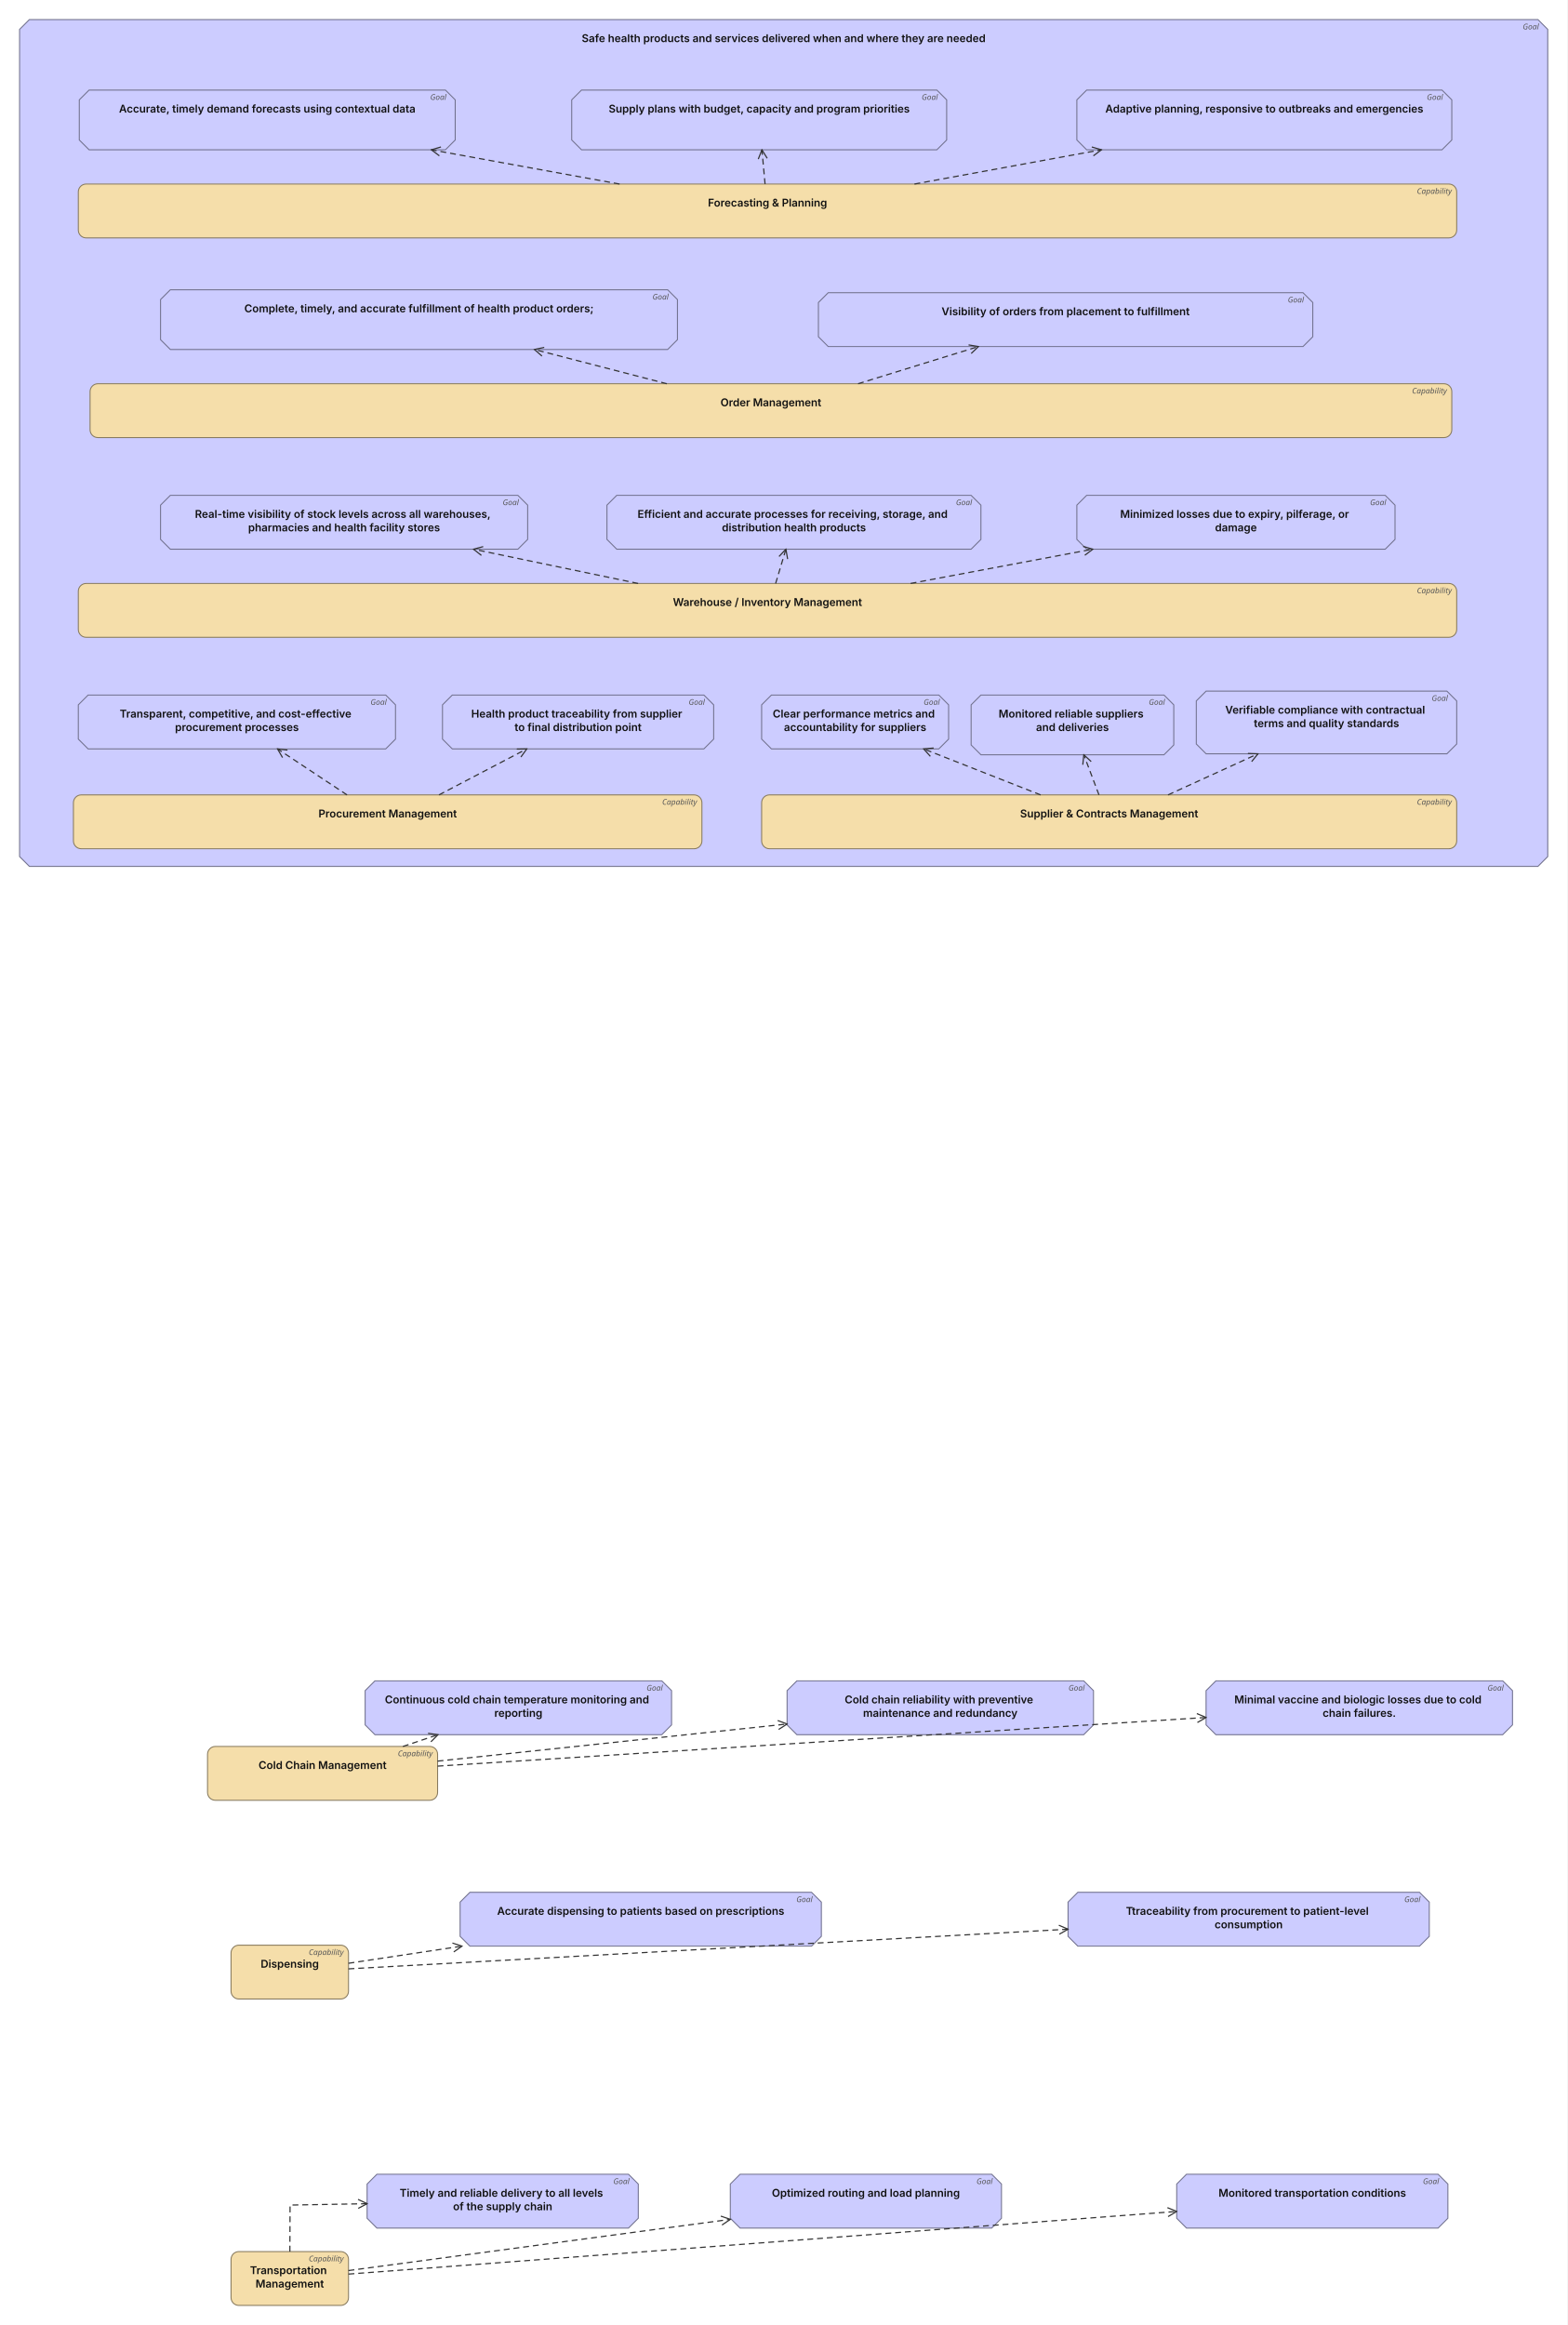
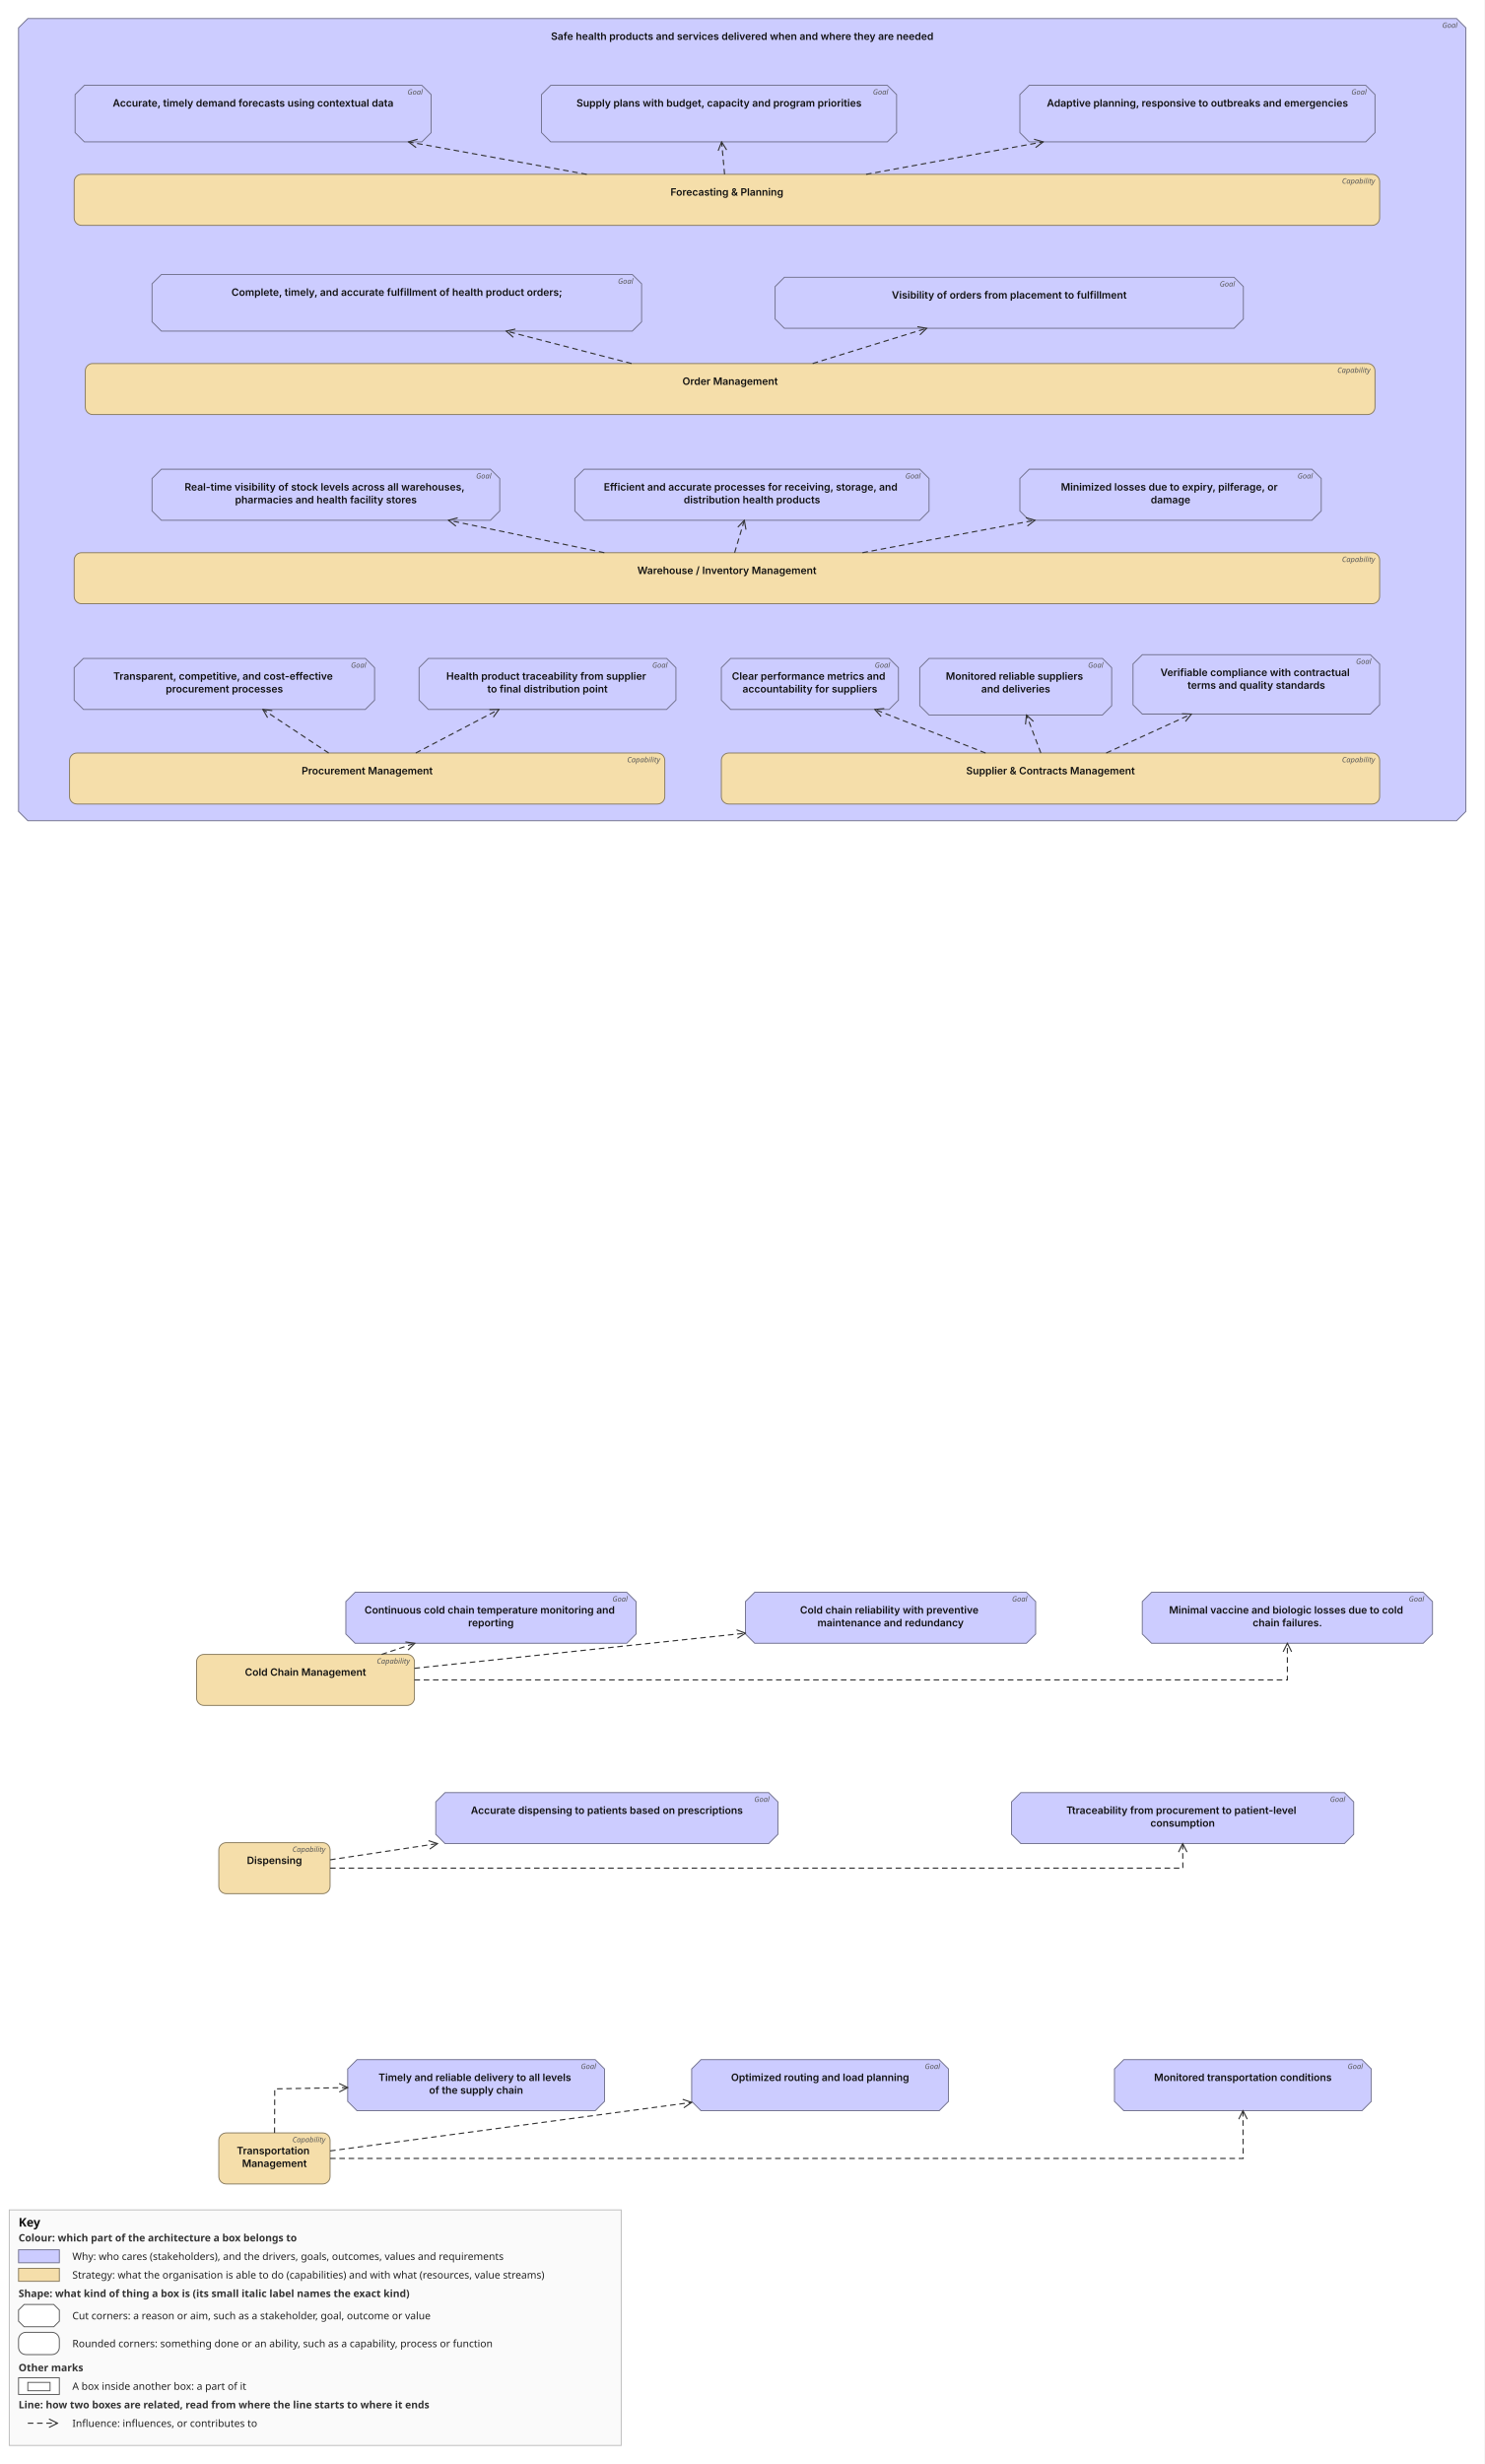
- <svg xmlns="http://www.w3.org/2000/svg" viewBox="40 16 1601 2375" width="1601" height="2375" role="img" aria-labelledby="av-title">
+ <svg xmlns="http://www.w3.org/2000/svg" viewBox="40 16 1601 2657" width="1601" height="2657" role="img" aria-labelledby="av-title">
  <style>
.av-name{font:600 11px system-ui,-apple-system,"Segoe UI",sans-serif;fill:#111}
.av-type{font:italic 8px system-ui,sans-serif;fill:#555}
.av-group{font:600 11px system-ui,sans-serif;fill:#333}
.av-note{font:10px system-ui,sans-serif;fill:#222}
+ .av-key{font:11px system-ui,sans-serif;fill:#222}
+ .av-keyh{font:600 11px system-ui,sans-serif;fill:#333}
+ .av-keyt{font:700 13px system-ui,sans-serif;fill:#111}
.av-rel{font:9px system-ui,sans-serif;fill:#333;paint-order:stroke;stroke:#fff;stroke-width:3px}
a:hover rect,a:hover polygon,a:focus rect,a:focus polygon{stroke:#06c;stroke-width:2.5}
</style>
  <defs>
    <marker id="arrow-open" viewBox="0 0 12 12" refX="11" refY="6" markerWidth="11" markerHeight="11" orient="auto-start-reverse" markerUnits="userSpaceOnUse">
      <path d="M1 1 L11 6 L1 11" fill="none" stroke="#333" stroke-width="1.3" />
    </marker>
    <marker id="arrow-filled" viewBox="0 0 12 12" refX="11" refY="6" markerWidth="11" markerHeight="11" orient="auto-start-reverse" markerUnits="userSpaceOnUse">
      <path d="M1 1 L11 6 L1 11 Z" fill="#333" />
    </marker>
    <marker id="arrow-small" viewBox="0 0 10 10" refX="9" refY="5" markerWidth="8" markerHeight="8" orient="auto-start-reverse" markerUnits="userSpaceOnUse">
      <path d="M1 1 L9 5 L1 9" fill="none" stroke="#333" stroke-width="1.2" />
    </marker>
    <marker id="triangle-hollow" viewBox="0 0 14 14" refX="13" refY="7" markerWidth="13" markerHeight="13" orient="auto-start-reverse" markerUnits="userSpaceOnUse">
      <path d="M1 1 L13 7 L1 13 Z" fill="#fff" stroke="#333" stroke-width="1.2" />
    </marker>
    <marker id="diamond-filled" viewBox="0 0 16 10" refX="1" refY="5" markerWidth="16" markerHeight="10" orient="auto-start-reverse" markerUnits="userSpaceOnUse">
      <path d="M1 5 L8 1 L15 5 L8 9 Z" fill="#333" />
    </marker>
    <marker id="diamond-hollow" viewBox="0 0 16 10" refX="1" refY="5" markerWidth="16" markerHeight="10" orient="auto-start-reverse" markerUnits="userSpaceOnUse">
      <path d="M1 5 L8 1 L15 5 L8 9 Z" fill="#fff" stroke="#333" stroke-width="1.2" />
    </marker>
    <marker id="dot" viewBox="0 0 8 8" refX="4" refY="4" markerWidth="7" markerHeight="7" orient="auto" markerUnits="userSpaceOnUse">
      <circle cx="4" cy="4" r="3.2" fill="#333" />
    </marker>
    <pattern id="missing" width="8" height="8" patternUnits="userSpaceOnUse" patternTransform="rotate(45)">
      <rect width="8" height="8" fill="#fff" />
      <line x1="0" y1="0" x2="0" y2="8" stroke="#d33" stroke-width="2" />
    </pattern>
  </defs>
-   <rect x="40" y="16" width="1601" height="2375" fill="#fff" />
-   <a href="../../../en/dpi-h-ra/archimate/0.2.0/elements/id-3fd56c1375c44038a7d61f56715945ea/" target="_top">
+   <rect x="40" y="16" width="1601" height="2657" fill="#fff" />
+   <a href="../../../en/dpi-h-ra/archimate/0.2.0/elements/safe-health-products-and-services-delivered-when-and-where/" target="_top">
    <polygon points="70,36 1611,36 1621,46 1621,891 1611,901 70,901 60,891 60,46" fill="#ccccff" stroke="#70708c" stroke-width="1" />
    <text class="av-type" x="1612" y="46" text-anchor="end">Goal</text>
    <text class="av-name" x="840.5" y="59" text-anchor="middle">
      <tspan x="840.5" dy="0">Safe health products and services delivered when and where they are needed</tspan>
    </text>
  </a>
-   <a href="../../../en/dpi-h-ra/archimate/0.2.0/elements/id-bec80863d13c42dd85e3df25cd911478/" target="_top">
+   <a href="../../../en/dpi-h-ra/archimate/0.2.0/elements/accurate-timely-demand-forecasts-using-contextual-data/" target="_top">
    <polygon points="131,108 495,108 505,118 505,159 495,169 131,169 121,159 121,118" fill="#ccccff" stroke="#70708c" stroke-width="1" />
    <text class="av-type" x="496" y="118" text-anchor="end">Goal</text>
    <text class="av-name" x="313" y="131" text-anchor="middle">
      <tspan x="313" dy="0">Accurate, timely demand forecasts using contextual data</tspan>
    </text>
  </a>
-   <a href="../../../en/dpi-h-ra/archimate/0.2.0/elements/id-e48158364b4f4d42bf870ad246a0a75b/" target="_top">
+   <a href="../../../en/dpi-h-ra/archimate/0.2.0/elements/supply-plans-with-budget-capacity-and-program-priorities/" target="_top">
    <polygon points="634,108 997,108 1007,118 1007,159 997,169 634,169 624,159 624,118" fill="#ccccff" stroke="#70708c" stroke-width="1" />
    <text class="av-type" x="998" y="118" text-anchor="end">Goal</text>
    <text class="av-name" x="815.5" y="131" text-anchor="middle">
      <tspan x="815.5" dy="0">Supply plans with budget, capacity and program priorities</tspan>
    </text>
  </a>
-   <a href="../../../en/dpi-h-ra/archimate/0.2.0/elements/id-0c7a544f41c64d959ec448b9e152de0a/" target="_top">
+   <a href="../../../en/dpi-h-ra/archimate/0.2.0/elements/adaptive-planning-responsive-to-outbreaks-and-emergencies/" target="_top">
    <polygon points="1150,108 1513,108 1523,118 1523,159 1513,169 1150,169 1140,159 1140,118" fill="#ccccff" stroke="#70708c" stroke-width="1" />
    <text class="av-type" x="1514" y="118" text-anchor="end">Goal</text>
    <text class="av-name" x="1331.5" y="131" text-anchor="middle">
      <tspan x="1331.5" dy="0">Adaptive planning, responsive to outbreaks and emergencies</tspan>
    </text>
  </a>
-   <a href="../../../en/dpi-h-ra/archimate/0.2.0/elements/id-e53b31972646454384c78f3380f5c40e/" target="_top">
+   <a href="../../../en/dpi-h-ra/archimate/0.2.0/elements/forecasting-planning/" target="_top">
    <rect x="120" y="204" width="1408" height="55" rx="8" fill="#f5deaa" stroke="#877a5e" stroke-width="1" />
    <text class="av-type" x="1523" y="214" text-anchor="end">Capability</text>
    <text class="av-name" x="824" y="227" text-anchor="middle">
      <tspan x="824" dy="0">Forecasting &amp; Planning</tspan>
    </text>
  </a>
-   <a href="../../../en/dpi-h-ra/archimate/0.2.0/elements/id-f9c2f2cd09fd4799ac06f33ed88bb61c/" target="_top">
+   <a href="../../../en/dpi-h-ra/archimate/0.2.0/elements/order-management/" target="_top">
    <rect x="132" y="408" width="1391" height="55" rx="8" fill="#f5deaa" stroke="#877a5e" stroke-width="1" />
    <text class="av-type" x="1518" y="418" text-anchor="end">Capability</text>
    <text class="av-name" x="827.5" y="431" text-anchor="middle">
      <tspan x="827.5" dy="0">Order Management</tspan>
    </text>
  </a>
-   <a href="../../../en/dpi-h-ra/archimate/0.2.0/elements/id-88dfd0a869354490ae75e095d940582a/" target="_top">
+   <a href="../../../en/dpi-h-ra/archimate/0.2.0/elements/complete-timely-and-accurate-fulfillment-of-health-product/" target="_top">
    <polygon points="214,312 722,312 732,322 732,363 722,373 214,373 204,363 204,322" fill="#ccccff" stroke="#70708c" stroke-width="1" />
    <text class="av-type" x="723" y="322" text-anchor="end">Goal</text>
    <text class="av-name" x="468" y="335" text-anchor="middle">
      <tspan x="468" dy="0">Complete, timely, and accurate fulfillment of health product orders;</tspan>
    </text>
  </a>
-   <a href="../../../en/dpi-h-ra/archimate/0.2.0/elements/id-a0d3c79cdc2840eaaf8927f96ec65a2d/" target="_top">
+   <a href="../../../en/dpi-h-ra/archimate/0.2.0/elements/visibility-of-orders-from-placement-to-fulfillment/" target="_top">
    <polygon points="886,315 1371,315 1381,325 1381,360 1371,370 886,370 876,360 876,325" fill="#ccccff" stroke="#70708c" stroke-width="1" />
    <text class="av-type" x="1372" y="325" text-anchor="end">Goal</text>
    <text class="av-name" x="1128.5" y="338" text-anchor="middle">
      <tspan x="1128.5" dy="0">Visibility of orders from placement to fulfillment</tspan>
    </text>
  </a>
-   <a href="../../../en/dpi-h-ra/archimate/0.2.0/elements/id-2d603034c4194b058762690fd6415ff0/" target="_top">
+   <a href="../../../en/dpi-h-ra/archimate/0.2.0/elements/warehouse-inventory-management/" target="_top">
    <rect x="120" y="612" width="1408" height="55" rx="8" fill="#f5deaa" stroke="#877a5e" stroke-width="1" />
    <text class="av-type" x="1523" y="622" text-anchor="end">Capability</text>
    <text class="av-name" x="824" y="635" text-anchor="middle">
      <tspan x="824" dy="0">Warehouse / Inventory Management</tspan>
    </text>
  </a>
-   <a href="../../../en/dpi-h-ra/archimate/0.2.0/elements/id-0c2dc1785bbc4274b810f7d974fadc9b/" target="_top">
+   <a href="../../../en/dpi-h-ra/archimate/0.2.0/elements/real-time-visibility-of-stock-levels-across-all-warehouses/" target="_top">
    <polygon points="214,522 569,522 579,532 579,567 569,577 214,577 204,567 204,532" fill="#ccccff" stroke="#70708c" stroke-width="1" />
    <text class="av-type" x="570" y="532" text-anchor="end">Goal</text>
    <text class="av-name" x="391.5" y="545" text-anchor="middle">
      <tspan x="391.5" dy="0">Real-time visibility of stock levels across all warehouses,</tspan>
      <tspan x="391.5" dy="13.75">pharmacies and health facility stores</tspan>
    </text>
  </a>
-   <a href="../../../en/dpi-h-ra/archimate/0.2.0/elements/id-3c1ffe1cbc8944b4bd1e6075b0eac9e1/" target="_top">
+   <a href="../../../en/dpi-h-ra/archimate/0.2.0/elements/efficient-and-accurate-processes-for-receiving-storage-and/" target="_top">
    <polygon points="670,522 1032,522 1042,532 1042,567 1032,577 670,577 660,567 660,532" fill="#ccccff" stroke="#70708c" stroke-width="1" />
    <text class="av-type" x="1033" y="532" text-anchor="end">Goal</text>
    <text class="av-name" x="851" y="545" text-anchor="middle">
      <tspan x="851" dy="0">Efficient and accurate processes for receiving, storage, and</tspan>
      <tspan x="851" dy="13.75">distribution health products</tspan>
    </text>
  </a>
-   <a href="../../../en/dpi-h-ra/archimate/0.2.0/elements/id-72c9ea29b0c24074bc555c3b3201e617/" target="_top">
+   <a href="../../../en/dpi-h-ra/archimate/0.2.0/elements/minimized-losses-due-to-expiry-pilferage-or-damage/" target="_top">
    <polygon points="1150,522 1455,522 1465,532 1465,567 1455,577 1150,577 1140,567 1140,532" fill="#ccccff" stroke="#70708c" stroke-width="1" />
    <text class="av-type" x="1456" y="532" text-anchor="end">Goal</text>
    <text class="av-name" x="1302.5" y="545" text-anchor="middle">
      <tspan x="1302.5" dy="0">Minimized losses due to expiry, pilferage, or</tspan>
      <tspan x="1302.5" dy="13.75">damage</tspan>
    </text>
  </a>
-   <a href="../../../en/dpi-h-ra/archimate/0.2.0/elements/id-9825f8c281d74fa5a9ec0171e246fb27/" target="_top">
+   <a href="../../../en/dpi-h-ra/archimate/0.2.0/elements/procurement-management/" target="_top">
    <rect x="115" y="828" width="642" height="55" rx="8" fill="#f5deaa" stroke="#877a5e" stroke-width="1" />
    <text class="av-type" x="752" y="838" text-anchor="end">Capability</text>
    <text class="av-name" x="436" y="851" text-anchor="middle">
      <tspan x="436" dy="0">Procurement Management</tspan>
    </text>
  </a>
-   <a href="../../../en/dpi-h-ra/archimate/0.2.0/elements/id-cc8f986da3c64f6eb50fea04473a596c/" target="_top">
+   <a href="../../../en/dpi-h-ra/archimate/0.2.0/elements/transparent-competitive-and-cost-effective-procurement/" target="_top">
    <polygon points="130,726 434,726 444,736 444,771 434,781 130,781 120,771 120,736" fill="#ccccff" stroke="#70708c" stroke-width="1" />
    <text class="av-type" x="435" y="736" text-anchor="end">Goal</text>
    <text class="av-name" x="282" y="749" text-anchor="middle">
      <tspan x="282" dy="0">Transparent, competitive, and cost-effective</tspan>
      <tspan x="282" dy="13.75">procurement processes</tspan>
    </text>
  </a>
-   <a href="../../../en/dpi-h-ra/archimate/0.2.0/elements/id-1ea61b96bda34536937bf1783d3c4f22/" target="_top">
+   <a href="../../../en/dpi-h-ra/archimate/0.2.0/elements/health-product-traceability-from-supplier-to-final/" target="_top">
    <polygon points="502,726 759,726 769,736 769,771 759,781 502,781 492,771 492,736" fill="#ccccff" stroke="#70708c" stroke-width="1" />
    <text class="av-type" x="760" y="736" text-anchor="end">Goal</text>
    <text class="av-name" x="630.5" y="749" text-anchor="middle">
      <tspan x="630.5" dy="0">Health product traceability from supplier</tspan>
      <tspan x="630.5" dy="13.75">to final distribution point</tspan>
    </text>
  </a>
-   <a href="../../../en/dpi-h-ra/archimate/0.2.0/elements/id-f3331a72444d4cc49391c25e0f7745fd/" target="_top">
+   <a href="../../../en/dpi-h-ra/archimate/0.2.0/elements/supplier-contracts-management/" target="_top">
    <rect x="818" y="828" width="710" height="55" rx="8" fill="#f5deaa" stroke="#877a5e" stroke-width="1" />
    <text class="av-type" x="1523" y="838" text-anchor="end">Capability</text>
    <text class="av-name" x="1173" y="851" text-anchor="middle">
      <tspan x="1173" dy="0">Supplier &amp; Contracts Management</tspan>
    </text>
  </a>
-   <a href="../../../en/dpi-h-ra/archimate/0.2.0/elements/id-611f30aa79e949439f93e4f06bd82e48/" target="_top">
+   <a href="../../../en/dpi-h-ra/archimate/0.2.0/elements/clear-performance-metrics-and-accountability-for-suppliers/" target="_top">
    <polygon points="828,726 999,726 1009,736 1009,771 999,781 828,781 818,771 818,736" fill="#ccccff" stroke="#70708c" stroke-width="1" />
    <text class="av-type" x="1000" y="736" text-anchor="end">Goal</text>
    <text class="av-name" x="913.5" y="749" text-anchor="middle">
      <tspan x="913.5" dy="0">Clear performance metrics and</tspan>
      <tspan x="913.5" dy="13.75">accountability for suppliers</tspan>
    </text>
  </a>
-   <a href="../../../en/dpi-h-ra/archimate/0.2.0/elements/id-0cf148cf09914184972be4bdaee43394/" target="_top">
+   <a href="../../../en/dpi-h-ra/archimate/0.2.0/elements/monitored-reliable-suppliers-and-deliveries/" target="_top">
    <polygon points="1042,726 1229,726 1239,736 1239,777 1229,787 1042,787 1032,777 1032,736" fill="#ccccff" stroke="#70708c" stroke-width="1" />
    <text class="av-type" x="1230" y="736" text-anchor="end">Goal</text>
    <text class="av-name" x="1135.5" y="749" text-anchor="middle">
      <tspan x="1135.5" dy="0">Monitored reliable suppliers</tspan>
      <tspan x="1135.5" dy="13.75">and deliveries</tspan>
    </text>
  </a>
-   <a href="../../../en/dpi-h-ra/archimate/0.2.0/elements/id-689e8648bcce42e695cd6512579b30a7/" target="_top">
+   <a href="../../../en/dpi-h-ra/archimate/0.2.0/elements/verifiable-compliance-with-contractual-terms-and-quality/" target="_top">
    <polygon points="1272,722 1518,722 1528,732 1528,776 1518,786 1272,786 1262,776 1262,732" fill="#ccccff" stroke="#70708c" stroke-width="1" />
    <text class="av-type" x="1519" y="732" text-anchor="end">Goal</text>
    <text class="av-name" x="1395" y="745" text-anchor="middle">
      <tspan x="1395" dy="0">Verifiable compliance with contractual</tspan>
      <tspan x="1395" dy="13.75">terms and quality standards</tspan>
    </text>
  </a>
-   <a href="../../../en/dpi-h-ra/archimate/0.2.0/elements/id-78ec1c7fd76943298ffdeea12f7acc4d/" target="_top">
+   <a href="../../../en/dpi-h-ra/archimate/0.2.0/elements/continuous-cold-chain-temperature-monitoring-and-reporting/" target="_top">
    <polygon points="423,1733 716,1733 726,1743 726,1778 716,1788 423,1788 413,1778 413,1743" fill="#ccccff" stroke="#70708c" stroke-width="1" />
    <text class="av-type" x="717" y="1743" text-anchor="end">Goal</text>
    <text class="av-name" x="569.5" y="1756" text-anchor="middle">
      <tspan x="569.5" dy="0">Continuous cold chain temperature monitoring and</tspan>
      <tspan x="569.5" dy="13.75">reporting</tspan>
    </text>
  </a>
-   <a href="../../../en/dpi-h-ra/archimate/0.2.0/elements/id-d56dcdd2deb44ad4a88e6b573ccb7f92/" target="_top">
+   <a href="../../../en/dpi-h-ra/archimate/0.2.0/elements/cold-chain-reliability-with-preventive-maintenance-and/" target="_top">
    <polygon points="854,1733 1147,1733 1157,1743 1157,1778 1147,1788 854,1788 844,1778 844,1743" fill="#ccccff" stroke="#70708c" stroke-width="1" />
    <text class="av-type" x="1148" y="1743" text-anchor="end">Goal</text>
    <text class="av-name" x="1000.5" y="1756" text-anchor="middle">
      <tspan x="1000.5" dy="0">Cold chain reliability with preventive</tspan>
      <tspan x="1000.5" dy="13.75">maintenance and redundancy</tspan>
    </text>
  </a>
-   <a href="../../../en/dpi-h-ra/archimate/0.2.0/elements/id-3c813327c5e14e6697a0e2fb1586cd6a/" target="_top">
+   <a href="../../../en/dpi-h-ra/archimate/0.2.0/elements/minimal-vaccine-and-biologic-losses-due-to-cold-chain/" target="_top">
    <polygon points="1282,1733 1575,1733 1585,1743 1585,1778 1575,1788 1282,1788 1272,1778 1272,1743" fill="#ccccff" stroke="#70708c" stroke-width="1" />
    <text class="av-type" x="1576" y="1743" text-anchor="end">Goal</text>
    <text class="av-name" x="1428.5" y="1756" text-anchor="middle">
      <tspan x="1428.5" dy="0">Minimal vaccine and biologic losses due to cold</tspan>
      <tspan x="1428.5" dy="13.75">chain failures.</tspan>
    </text>
  </a>
-   <a href="../../../en/dpi-h-ra/archimate/0.2.0/elements/id-fb45f12f12df4939927654027e6a54e1/" target="_top">
+   <a href="../../../en/dpi-h-ra/archimate/0.2.0/elements/cold-chain-management/" target="_top">
    <rect x="252" y="1800" width="235" height="55" rx="8" fill="#f5deaa" stroke="#877a5e" stroke-width="1" />
    <text class="av-type" x="482" y="1810" text-anchor="end">Capability</text>
    <text class="av-name" x="369.5" y="1823" text-anchor="middle">
      <tspan x="369.5" dy="0">Cold Chain Management</tspan>
    </text>
  </a>
-   <a href="../../../en/dpi-h-ra/archimate/0.2.0/elements/id-7a6dff73ad9d496f9b2df94ece5a3f70/" target="_top">
+   <a href="../../../en/dpi-h-ra/archimate/0.2.0/elements/accurate-dispensing-to-patients-based-on-prescriptions/" target="_top">
    <polygon points="520,1949 869,1949 879,1959 879,1994 869,2004 520,2004 510,1994 510,1959" fill="#ccccff" stroke="#70708c" stroke-width="1" />
    <text class="av-type" x="870" y="1959" text-anchor="end">Goal</text>
    <text class="av-name" x="694.5" y="1972" text-anchor="middle">
      <tspan x="694.5" dy="0">Accurate dispensing to patients based on prescriptions</tspan>
    </text>
  </a>
-   <a href="../../../en/dpi-h-ra/archimate/0.2.0/elements/id-b6a234cbca8a47cb8aa6bdfcc7c6bc80/" target="_top">
+   <a href="../../../en/dpi-h-ra/archimate/0.2.0/elements/ttraceability-from-procurement-to-patient-level-consumption/" target="_top">
    <polygon points="1141,1949 1490,1949 1500,1959 1500,1994 1490,2004 1141,2004 1131,1994 1131,1959" fill="#ccccff" stroke="#70708c" stroke-width="1" />
    <text class="av-type" x="1491" y="1959" text-anchor="end">Goal</text>
    <text class="av-name" x="1315.5" y="1972" text-anchor="middle">
      <tspan x="1315.5" dy="0">Ttraceability from procurement to patient-level</tspan>
      <tspan x="1315.5" dy="13.75">consumption</tspan>
    </text>
  </a>
-   <a href="../../../en/dpi-h-ra/archimate/0.2.0/elements/id-f9f30d3e83e24a8daa3393eebb0838eb/" target="_top">
+   <a href="../../../en/dpi-h-ra/archimate/0.2.0/elements/dispensing/" target="_top">
    <rect x="276" y="2003" width="120" height="55" rx="8" fill="#f5deaa" stroke="#877a5e" stroke-width="1" />
    <text class="av-type" x="391" y="2013" text-anchor="end">Capability</text>
    <text class="av-name" x="336" y="2026" text-anchor="middle">
      <tspan x="336" dy="0">Dispensing</tspan>
    </text>
  </a>
-   <a href="../../../en/dpi-h-ra/archimate/0.2.0/elements/id-b37bf4947ec9430197f9056d283eb5b0/" target="_top">
+   <a href="../../../en/dpi-h-ra/archimate/0.2.0/elements/transportation-management/" target="_top">
    <rect x="276" y="2316" width="120" height="55" rx="8" fill="#f5deaa" stroke="#877a5e" stroke-width="1" />
    <text class="av-type" x="391" y="2326" text-anchor="end">Capability</text>
    <text class="av-name" x="336" y="2339" text-anchor="middle">
      <tspan x="336" dy="0">Transportation</tspan>
      <tspan x="336" dy="13.75">Management</tspan>
    </text>
  </a>
-   <a href="../../../en/dpi-h-ra/archimate/0.2.0/elements/id-48362e4151454c8a9dfae6acfb7401be/" target="_top">
+   <a href="../../../en/dpi-h-ra/archimate/0.2.0/elements/timely-and-reliable-delivery-to-all-levels-of-the-supply/" target="_top">
    <polygon points="425,2237 682,2237 692,2247 692,2282 682,2292 425,2292 415,2282 415,2247" fill="#ccccff" stroke="#70708c" stroke-width="1" />
    <text class="av-type" x="683" y="2247" text-anchor="end">Goal</text>
    <text class="av-name" x="553.5" y="2260" text-anchor="middle">
      <tspan x="553.5" dy="0">Timely and reliable delivery to all levels</tspan>
      <tspan x="553.5" dy="13.75">of the supply chain</tspan>
    </text>
  </a>
-   <a href="../../../en/dpi-h-ra/archimate/0.2.0/elements/id-2031d7ced34f4ea0ad0da9d91f5c52e1/" target="_top">
+   <a href="../../../en/dpi-h-ra/archimate/0.2.0/elements/optimized-routing-and-load-planning/" target="_top">
    <polygon points="796,2237 1053,2237 1063,2247 1063,2282 1053,2292 796,2292 786,2282 786,2247" fill="#ccccff" stroke="#70708c" stroke-width="1" />
    <text class="av-type" x="1054" y="2247" text-anchor="end">Goal</text>
    <text class="av-name" x="924.5" y="2260" text-anchor="middle">
      <tspan x="924.5" dy="0">Optimized routing and load planning</tspan>
    </text>
  </a>
-   <a href="../../../en/dpi-h-ra/archimate/0.2.0/elements/id-7677a772744241a89e0cca82c35fb07c/" target="_top">
+   <a href="../../../en/dpi-h-ra/archimate/0.2.0/elements/monitored-transportation-conditions/" target="_top">
    <polygon points="1252,2237 1509,2237 1519,2247 1519,2282 1509,2292 1252,2292 1242,2282 1242,2247" fill="#ccccff" stroke="#70708c" stroke-width="1" />
    <text class="av-type" x="1510" y="2247" text-anchor="end">Goal</text>
    <text class="av-name" x="1380.5" y="2260" text-anchor="middle">
      <tspan x="1380.5" dy="0">Monitored transportation conditions</tspan>
    </text>
  </a>
  <a href="../../../en/dpi-h-ra/archimate/0.2.0/relationships/id-1565979ae7eb433ab4ec3f486115ecc0/" target="_top">
    <path d="M821.5 204 L818.3 169" fill="none" stroke="#333" stroke-width="1.2" stroke-dasharray="6 4" marker-end="url(#arrow-open)" />
    <path d="M821.5 204 L818.3 169" fill="none" stroke="transparent" stroke-width="8" />
  </a>
  <a href="../../../en/dpi-h-ra/archimate/0.2.0/relationships/id-723d426684b343cfb0169e93ab34d316/" target="_top">
    <path d="M672.9 204 L480.6 169" fill="none" stroke="#333" stroke-width="1.2" stroke-dasharray="6 4" marker-end="url(#arrow-open)" />
    <path d="M672.9 204 L480.6 169" fill="none" stroke="transparent" stroke-width="8" />
  </a>
  <a href="../../../en/dpi-h-ra/archimate/0.2.0/relationships/id-d99f0f3f2af043d8885e624db3967ff0/" target="_top">
    <path d="M974.1 204 L1165.1 169" fill="none" stroke="#333" stroke-width="1.2" stroke-dasharray="6 4" marker-end="url(#arrow-open)" />
    <path d="M974.1 204 L1165.1 169" fill="none" stroke="transparent" stroke-width="8" />
  </a>
  <a href="../../../en/dpi-h-ra/archimate/0.2.0/relationships/id-b2aaccf9e5514b069594af4a19ed655c/" target="_top">
    <path d="M721.2 408 L585.9 373" fill="none" stroke="#333" stroke-width="1.2" stroke-dasharray="6 4" marker-end="url(#arrow-open)" />
    <path d="M721.2 408 L585.9 373" fill="none" stroke="transparent" stroke-width="8" />
  </a>
  <a href="../../../en/dpi-h-ra/archimate/0.2.0/relationships/id-4ba463d69e644827af79b97766fb7db4/" target="_top">
    <path d="M916.5 408 L1039.5 370" fill="none" stroke="#333" stroke-width="1.2" stroke-dasharray="6 4" marker-end="url(#arrow-open)" />
    <path d="M916.5 408 L1039.5 370" fill="none" stroke="transparent" stroke-width="8" />
  </a>
  <a href="../../../en/dpi-h-ra/archimate/0.2.0/relationships/id-b52e9200e9ad403c9b140ccf40f9acfb/" target="_top">
    <path d="M691.8 612 L523.7 577" fill="none" stroke="#333" stroke-width="1.2" stroke-dasharray="6 4" marker-end="url(#arrow-open)" />
    <path d="M691.8 612 L523.7 577" fill="none" stroke="transparent" stroke-width="8" />
  </a>
  <a href="../../../en/dpi-h-ra/archimate/0.2.0/relationships/id-64ea60c09a9642089993ee04cb19ddea/" target="_top">
    <path d="M832.3 612 L842.8 577" fill="none" stroke="#333" stroke-width="1.2" stroke-dasharray="6 4" marker-end="url(#arrow-open)" />
    <path d="M832.3 612 L842.8 577" fill="none" stroke="transparent" stroke-width="8" />
  </a>
  <a href="../../../en/dpi-h-ra/archimate/0.2.0/relationships/id-3171c09406eb4d208e8564e8970824b8/" target="_top">
    <path d="M970.2 612 L1156.3 577" fill="none" stroke="#333" stroke-width="1.2" stroke-dasharray="6 4" marker-end="url(#arrow-open)" />
    <path d="M970.2 612 L1156.3 577" fill="none" stroke="transparent" stroke-width="8" />
  </a>
  <a href="../../../en/dpi-h-ra/archimate/0.2.0/relationships/id-755522b40b88478fb5ac642294d47167/" target="_top">
    <path d="M394.5 828 L323.5 781" fill="none" stroke="#333" stroke-width="1.2" stroke-dasharray="6 4" marker-end="url(#arrow-open)" />
    <path d="M394.5 828 L323.5 781" fill="none" stroke="transparent" stroke-width="8" />
  </a>
  <a href="../../../en/dpi-h-ra/archimate/0.2.0/relationships/id-bbf5afe84ced4469a70c507a4d705077/" target="_top">
    <path d="M488.4 828 L578.1 781" fill="none" stroke="#333" stroke-width="1.2" stroke-dasharray="6 4" marker-end="url(#arrow-open)" />
    <path d="M488.4 828 L578.1 781" fill="none" stroke="transparent" stroke-width="8" />
  </a>
  <a href="../../../en/dpi-h-ra/archimate/0.2.0/relationships/id-295c84a2d8104fb0bb6584cdf5ecb7f7/" target="_top">
    <path d="M1103 828 L983.5 781" fill="none" stroke="#333" stroke-width="1.2" stroke-dasharray="6 4" marker-end="url(#arrow-open)" />
    <path d="M1103 828 L983.5 781" fill="none" stroke="transparent" stroke-width="8" />
  </a>
  <a href="../../../en/dpi-h-ra/archimate/0.2.0/relationships/id-e2ebf60dfcdd405d93b51cbabcabe2a9/" target="_top">
    <path d="M1233.1 828 L1325 786" fill="none" stroke="#333" stroke-width="1.2" stroke-dasharray="6 4" marker-end="url(#arrow-open)" />
    <path d="M1233.1 828 L1325 786" fill="none" stroke="transparent" stroke-width="8" />
  </a>
  <a href="../../../en/dpi-h-ra/archimate/0.2.0/relationships/id-0cdacedb00414784b2b09dba4a007688/" target="_top">
    <path d="M1162.6 828 L1147.1 787" fill="none" stroke="#333" stroke-width="1.2" stroke-dasharray="6 4" marker-end="url(#arrow-open)" />
    <path d="M1162.6 828 L1147.1 787" fill="none" stroke="transparent" stroke-width="8" />
  </a>
  <a href="../../../en/dpi-h-ra/archimate/0.2.0/relationships/id-cd253faa6d564d85a4c4e3cd9257d803/" target="_top">
    <path d="M451.6 1800 L487.4 1788" fill="none" stroke="#333" stroke-width="1.2" stroke-dasharray="6 4" marker-end="url(#arrow-open)" />
    <path d="M451.6 1800 L487.4 1788" fill="none" stroke="transparent" stroke-width="8" />
  </a>
  <a href="../../../en/dpi-h-ra/archimate/0.2.0/relationships/id-c5f1d2f37ad94377a43648180f886c1f/" target="_top">
-     <path d="M487 1820.1 L1272 1770.4" fill="none" stroke="#333" stroke-width="1.2" stroke-dasharray="6 4" marker-end="url(#arrow-open)" />
-     <path d="M487 1820.1 L1272 1770.4" fill="none" stroke="transparent" stroke-width="8" />
+     <path d="M487 1827.5 L1428.5 1827.5 L1428.5 1788" fill="none" stroke="#333" stroke-width="1.2" stroke-dasharray="6 4" marker-end="url(#arrow-open)" />
+     <path d="M487 1827.5 L1428.5 1827.5 L1428.5 1788" fill="none" stroke="transparent" stroke-width="8" />
  </a>
  <a href="../../../en/dpi-h-ra/archimate/0.2.0/relationships/id-efdad48328da4ec0b779e5f33533cacd/" target="_top">
    <path d="M487 1815 L844 1777.1" fill="none" stroke="#333" stroke-width="1.2" stroke-dasharray="6 4" marker-end="url(#arrow-open)" />
    <path d="M487 1815 L844 1777.1" fill="none" stroke="transparent" stroke-width="8" />
  </a>
  <a href="../../../en/dpi-h-ra/archimate/0.2.0/relationships/id-fbe9c138dc114c36b1b0295f5f201cf4/" target="_top">
-     <path d="M396 2027.2 L1131 1986.7" fill="none" stroke="#333" stroke-width="1.2" stroke-dasharray="6 4" marker-end="url(#arrow-open)" />
-     <path d="M396 2027.2 L1131 1986.7" fill="none" stroke="transparent" stroke-width="8" />
+     <path d="M396 2030.5 L1315.8 2030.5 L1315.6 2004" fill="none" stroke="#333" stroke-width="1.2" stroke-dasharray="6 4" marker-end="url(#arrow-open)" />
+     <path d="M396 2030.5 L1315.8 2030.5 L1315.6 2004" fill="none" stroke="transparent" stroke-width="8" />
  </a>
  <a href="../../../en/dpi-h-ra/archimate/0.2.0/relationships/id-d89e49267cc044029f9de33bb30284db/" target="_top">
    <path d="M396 2021.5 L511.9 2004" fill="none" stroke="#333" stroke-width="1.2" stroke-dasharray="6 4" marker-end="url(#arrow-open)" />
    <path d="M396 2021.5 L511.9 2004" fill="none" stroke="transparent" stroke-width="8" />
  </a>
  <a href="../../../en/dpi-h-ra/archimate/0.2.0/relationships/id-d3e11139c5ce4c4d85dabdd2fb2e506b/" target="_top">
    <path d="M396 2335.4 L786 2283.1" fill="none" stroke="#333" stroke-width="1.2" stroke-dasharray="6 4" marker-end="url(#arrow-open)" />
    <path d="M396 2335.4 L786 2283.1" fill="none" stroke="transparent" stroke-width="8" />
  </a>
  <a href="../../../en/dpi-h-ra/archimate/0.2.0/relationships/id-c05dc37273c14b81b3e77bb792828743/" target="_top">
-     <path d="M396 2339 L1242 2275" fill="none" stroke="#333" stroke-width="1.2" stroke-dasharray="6 4" marker-end="url(#arrow-open)" />
-     <path d="M396 2339 L1242 2275" fill="none" stroke="transparent" stroke-width="8" />
+     <path d="M396 2343.5 L1380.8 2343.5 L1380.6 2292" fill="none" stroke="#333" stroke-width="1.2" stroke-dasharray="6 4" marker-end="url(#arrow-open)" />
+     <path d="M396 2343.5 L1380.8 2343.5 L1380.6 2292" fill="none" stroke="transparent" stroke-width="8" />
  </a>
  <a href="../../../en/dpi-h-ra/archimate/0.2.0/relationships/id-d3f7fae26594498c95ef8abcaf66d6d9/" target="_top">
    <path d="M336.1 2316 L336.3 2268.5 L415 2267.1" fill="none" stroke="#333" stroke-width="1.2" stroke-dasharray="6 4" marker-end="url(#arrow-open)" />
    <path d="M336.1 2316 L336.3 2268.5 L415 2267.1" fill="none" stroke="transparent" stroke-width="8" />
  </a>
+   <g class="av-legend">
+     <rect x="50" y="2399" width="660" height="254" fill="#fafafa" stroke="#bbb" />
+     <text class="av-keyt" x="60" y="2417">Key</text>
+     <text class="av-keyh" x="60" y="2433">Colour: which part of the architecture a box belongs to</text>
+     <rect x="60" y="2442" width="44" height="14" fill="#ccccff" stroke="#70708c" />
+     <text class="av-key" x="118" y="2453">Why: who cares (stakeholders), and the drivers, goals, outcomes, values and requirements</text>
+     <rect x="60" y="2462" width="44" height="14" fill="#f5deaa" stroke="#877a5e" />
+     <text class="av-key" x="118" y="2473">Strategy: what the organisation is able to do (capabilities) and with what (resources, value streams)</text>
+     <text class="av-keyh" x="60" y="2493">Shape: what kind of thing a box is (its small italic label names the exact kind)</text>
+     <polygon points="66,2501 98,2501 104,2507 104,2519 98,2525 66,2525 60,2519 60,2507" fill="#fff" stroke="#555" />
+     <text class="av-key" x="118" y="2517">Cut corners: a reason or aim, such as a stakeholder, goal, outcome or value</text>
+     <rect x="60" y="2531" width="44" height="24" rx="8" fill="#fff" stroke="#555" />
+     <text class="av-key" x="118" y="2547">Rounded corners: something done or an ability, such as a capability, process or function</text>
+     <text class="av-keyh" x="60" y="2573">Other marks</text>
+     <rect x="60" y="2580" width="44" height="18" fill="#fff" stroke="#555" />
+     <rect x="70" y="2585" width="24" height="9" fill="#fff" stroke="#555" />
+     <text class="av-key" x="118" y="2593">A box inside another box: a part of it</text>
+     <text class="av-keyh" x="60" y="2613">Line: how two boxes are related, read from where the line starts to where it ends</text>
+     <path d="M70 2629 L102 2629" fill="none" stroke="#333" stroke-width="1.2" stroke-dasharray="6 4" marker-end="url(#arrow-open)" />
+     <text class="av-key" x="118" y="2633">Influence: influences, or contributes to</text>
+   </g>
</svg>
